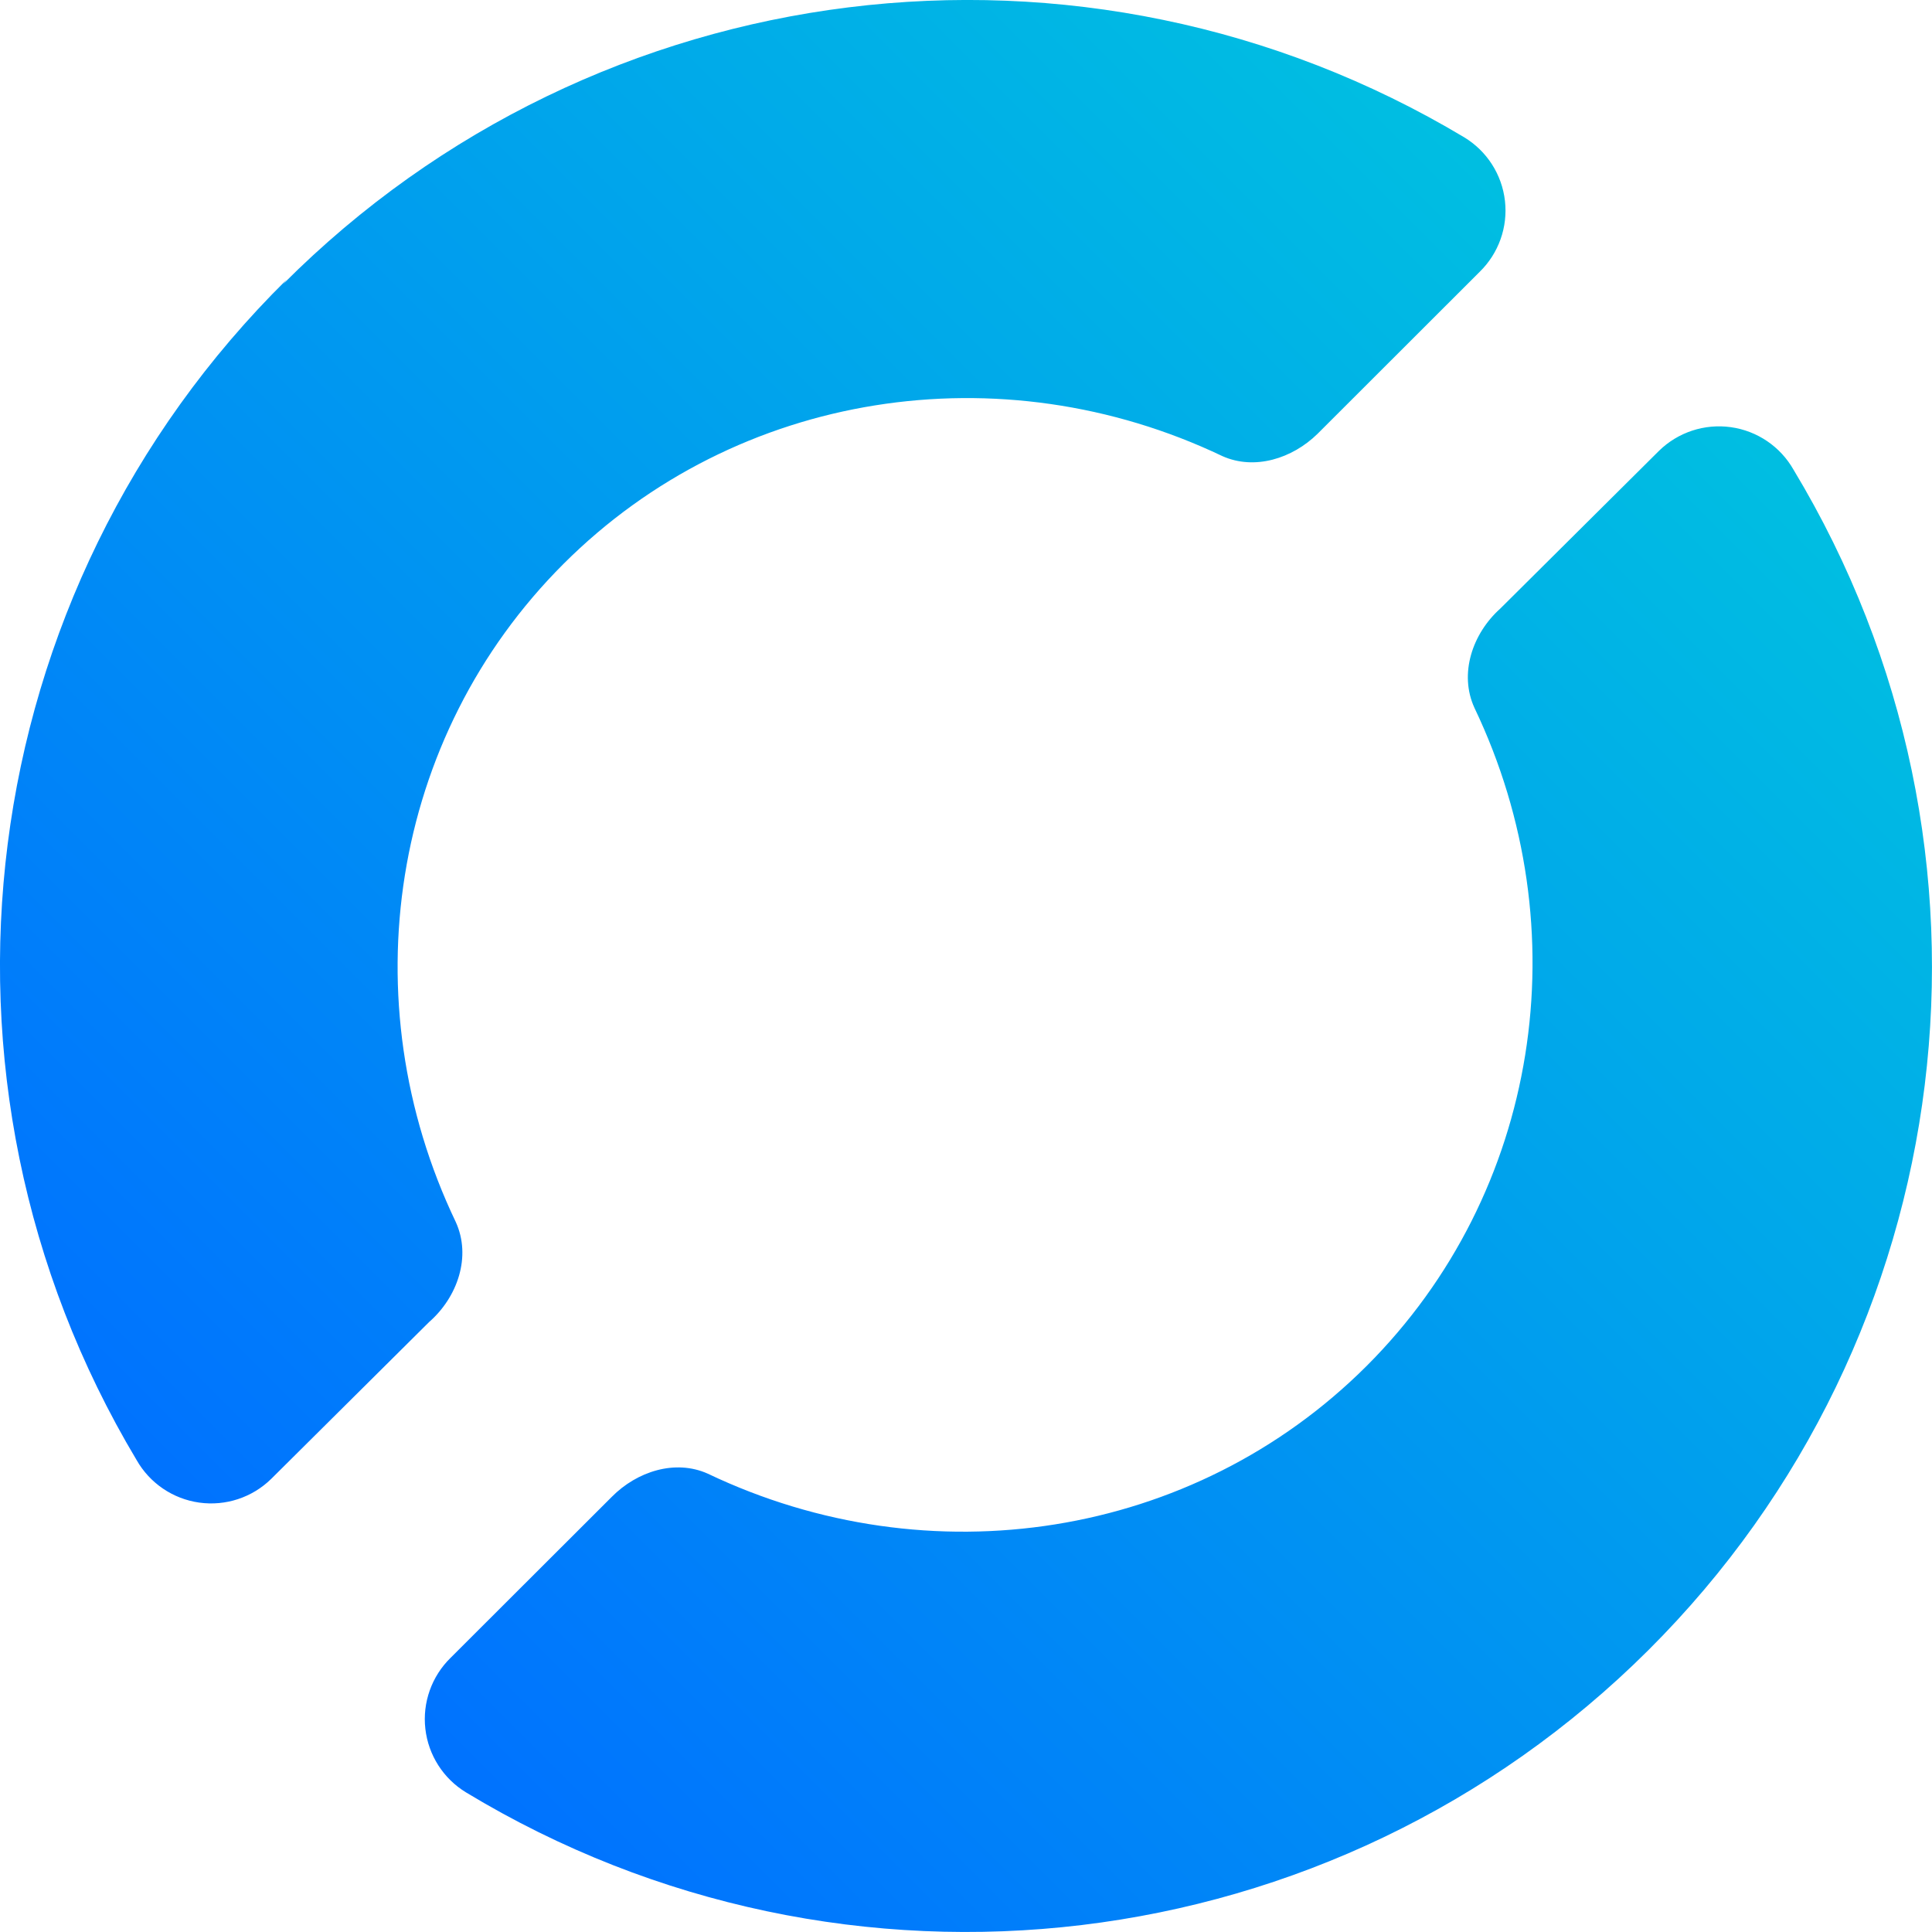
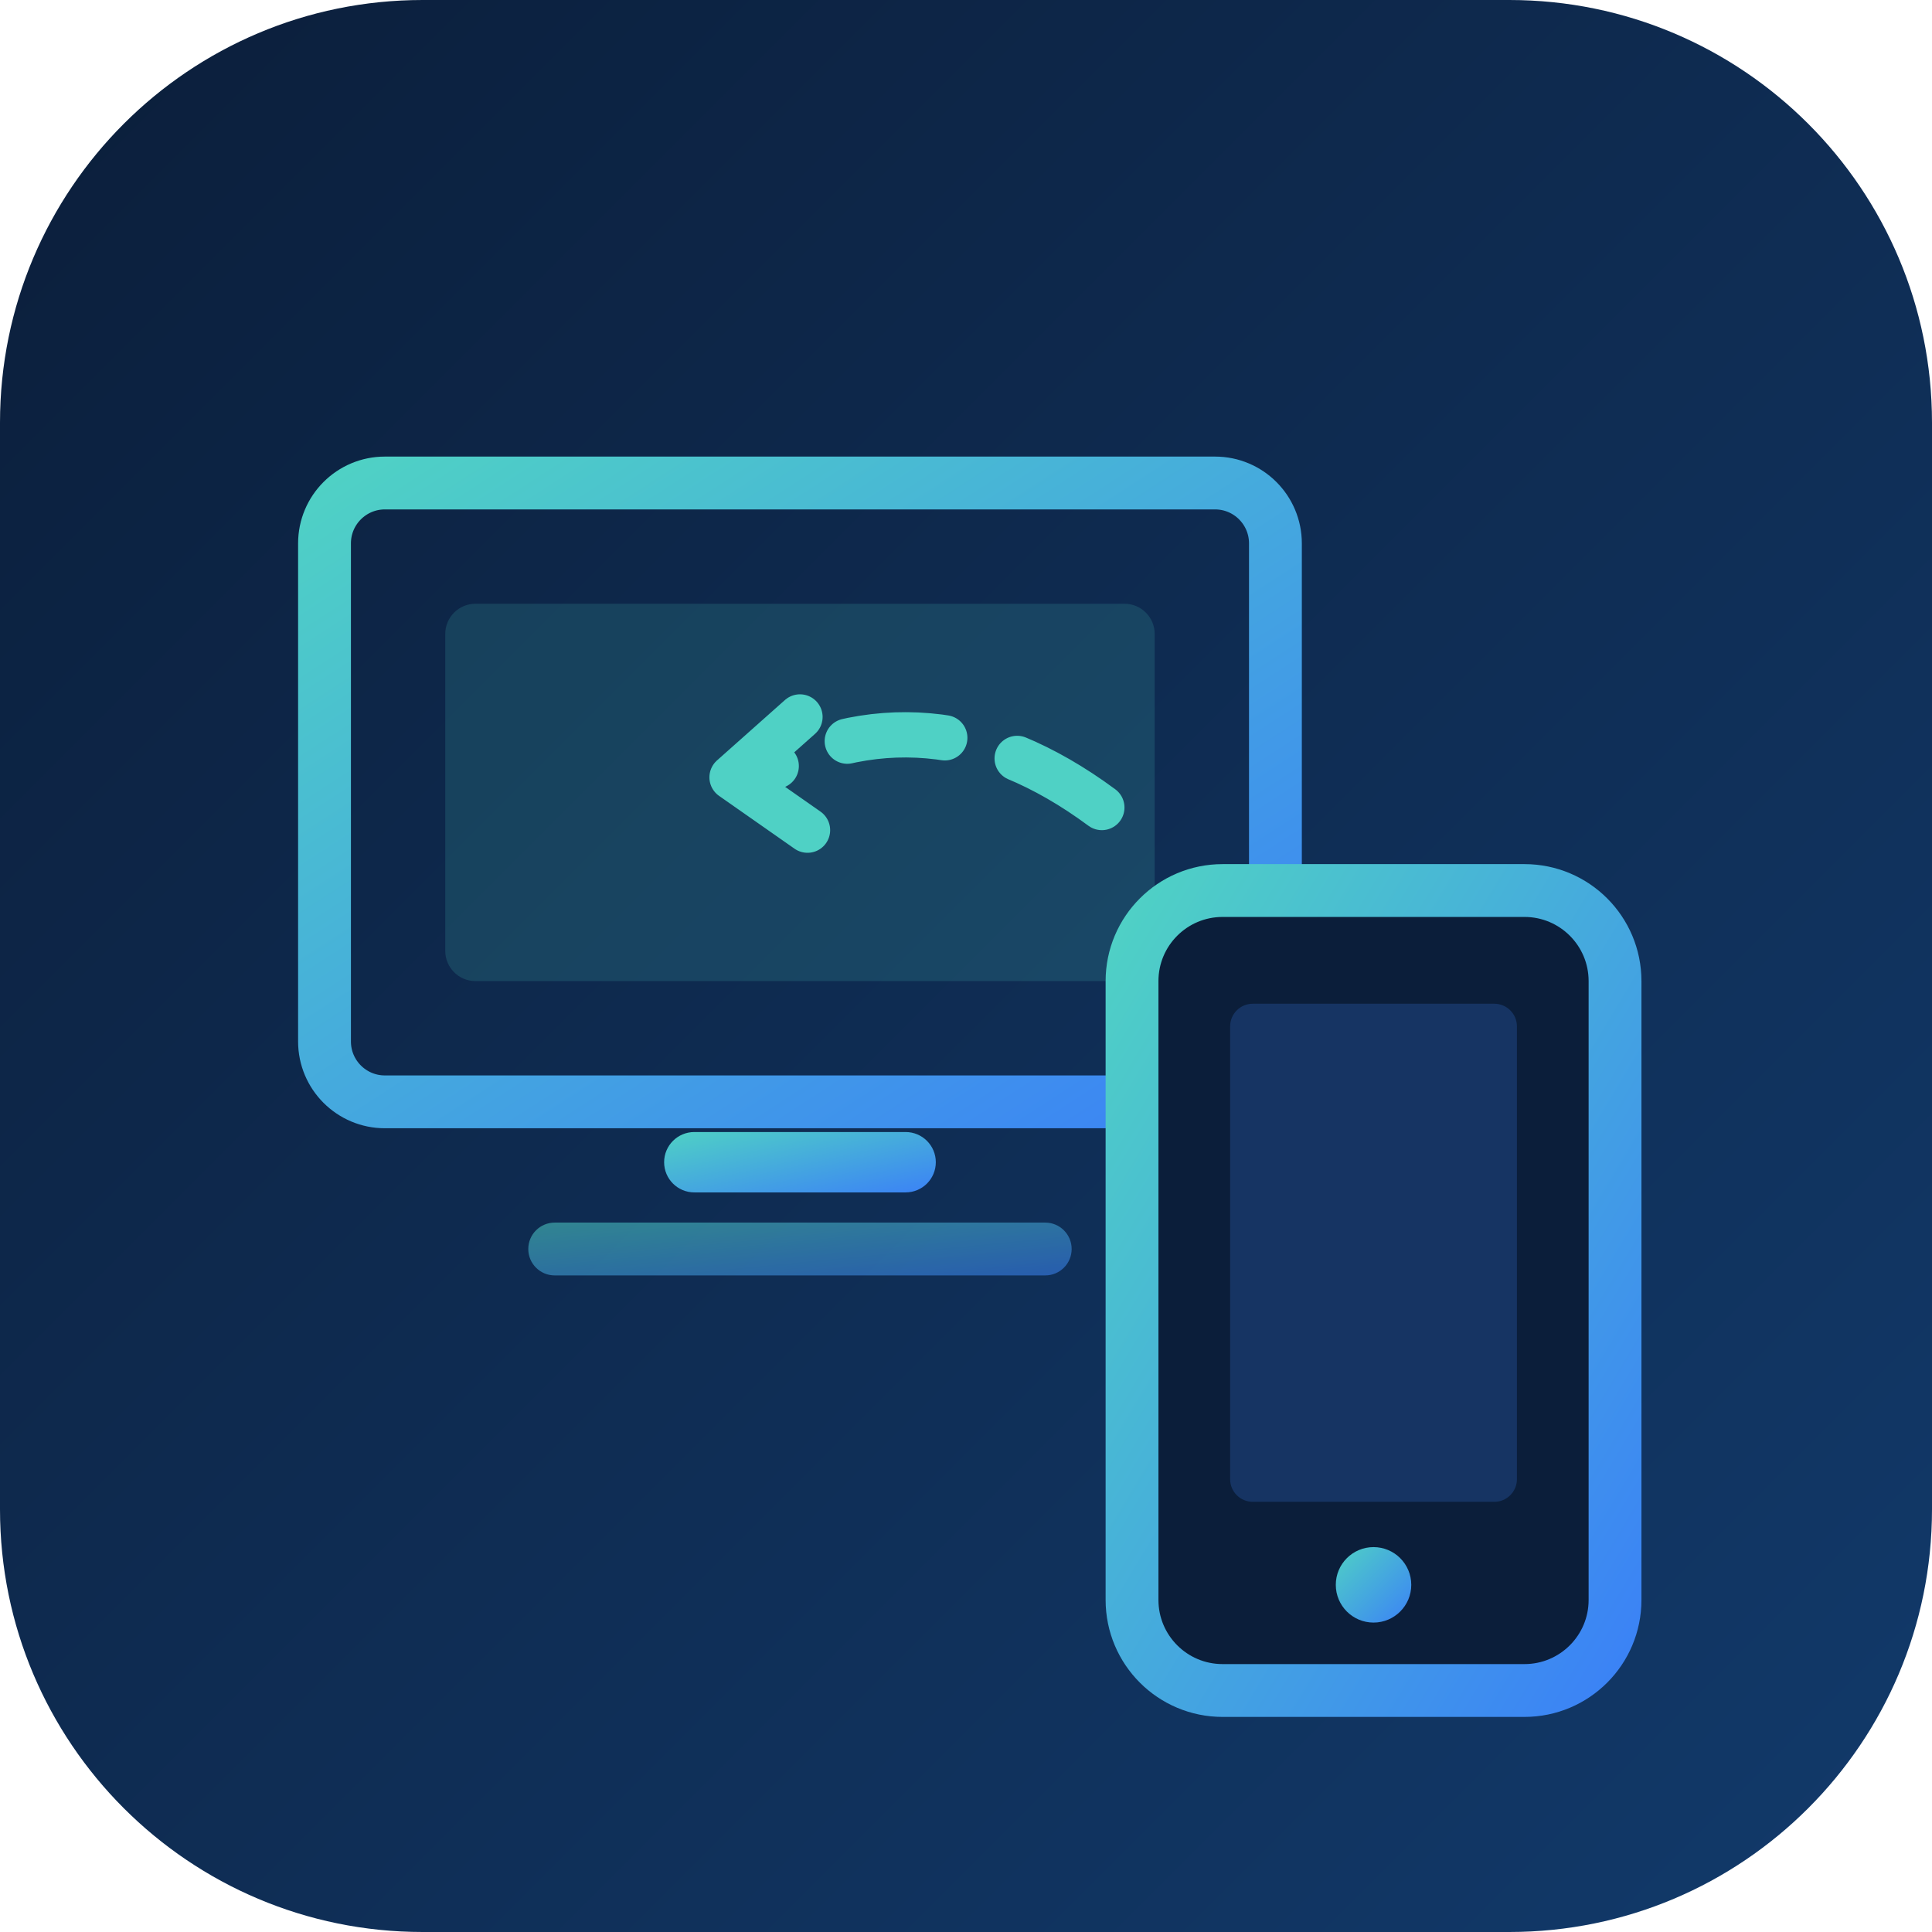
- <svg xmlns="http://www.w3.org/2000/svg" xmlns:xlink="http://www.w3.org/1999/xlink" xml:space="preserve" viewBox="66.993 897.484 26 26">
-   <linearGradient id="a" x1=".148" x2=".845" y1=".851" y2=".154" gradientTransform="matrix(26.301 0 0 26.331 90.674 911.757)" gradientUnits="userSpaceOnUse">
-     <stop offset="0" stop-color="#0071ff" />
-     <stop offset="1" stop-color="#00bfe1" />
-   </linearGradient>
+ <svg xmlns="http://www.w3.org/2000/svg" width="512" height="512" viewBox="0 0 512 512">
  <defs>
-     <linearGradient xlink:href="#a" id="b" x1=".148" x2=".845" y1=".851" y2=".154" gradientTransform="matrix(26.00048 0 0 25.99935 66.993 897.485)" gradientUnits="userSpaceOnUse" />
+     <linearGradient id="sfondi" x1="0" y1="0" x2="1" y2="1">
+       <stop offset="0" stop-color="#0b1e3a" />
+       <stop offset="1" stop-color="#123a6b" />
+     </linearGradient>
+     <linearGradient id="drita" x1="0" y1="0" x2="1" y2="1">
+       <stop offset="0" stop-color="#4fd1c5" />
+       <stop offset="1" stop-color="#3b82f6" />
+     </linearGradient>
  </defs>
-   <path fill="url(#b)" d="m89.318 903.552-2.135 2.122c-.376.337-.558.879-.347 1.337 1.422 2.976.882 6.524-1.452 8.856-2.335 2.331-5.887 2.87-8.866 1.449-.439-.197-.954-.03-1.292.312l-2.17 2.167a1.154 1.154 0 0 0 .208 1.81 13.005 13.005 0 0 0 15.91-1.912 12.97 12.97 0 0 0 1.956-15.887 1.154 1.154 0 0 0-1.812-.254zm-18.467-2.305a12.969 12.969 0 0 0-2.02 15.885 1.154 1.154 0 0 0 1.812.254l2.124-2.11c.385-.336.572-.884.359-1.348-1.423-2.976-.884-6.524 1.451-8.856 2.334-2.332 5.887-2.871 8.866-1.45.434.194.942.033 1.281-.3l2.182-2.18a1.152 1.152 0 0 0-.208-1.81 13.009 13.009 0 0 0-15.893 1.973z" />
+   <rect width="512" height="512" rx="112" fill="url(#sfondi)" />
+   <rect x="86" y="128" width="252" height="164" rx="16" fill="none" stroke="url(#drita)" stroke-width="14" />
+   <rect x="118" y="160" width="188" height="100" rx="8" fill="#4fd1c5" opacity="0.16" />
+   <rect x="176" y="300" width="72" height="16" rx="8" fill="url(#drita)" />
+   <rect x="140" y="324" width="144" height="14" rx="7" fill="url(#drita)" opacity="0.55" />
+   <rect x="300" y="236" width="128" height="212" rx="24" fill="#0b1e3a" stroke="url(#drita)" stroke-width="14" />
+   <rect x="326" y="266" width="76" height="132" rx="6" fill="#3b82f6" opacity="0.22" />
+   <circle cx="364" cy="420" r="10" fill="url(#drita)" />
+   <path d="M292 214 q-46 -34 -92 -8" fill="none" stroke="#4fd1c5" stroke-width="12" stroke-linecap="round" stroke-dasharray="26 20" />
+   <path d="M212 190 l-18 16 20 14" fill="none" stroke="#4fd1c5" stroke-width="12" stroke-linecap="round" stroke-linejoin="round" />
</svg>
